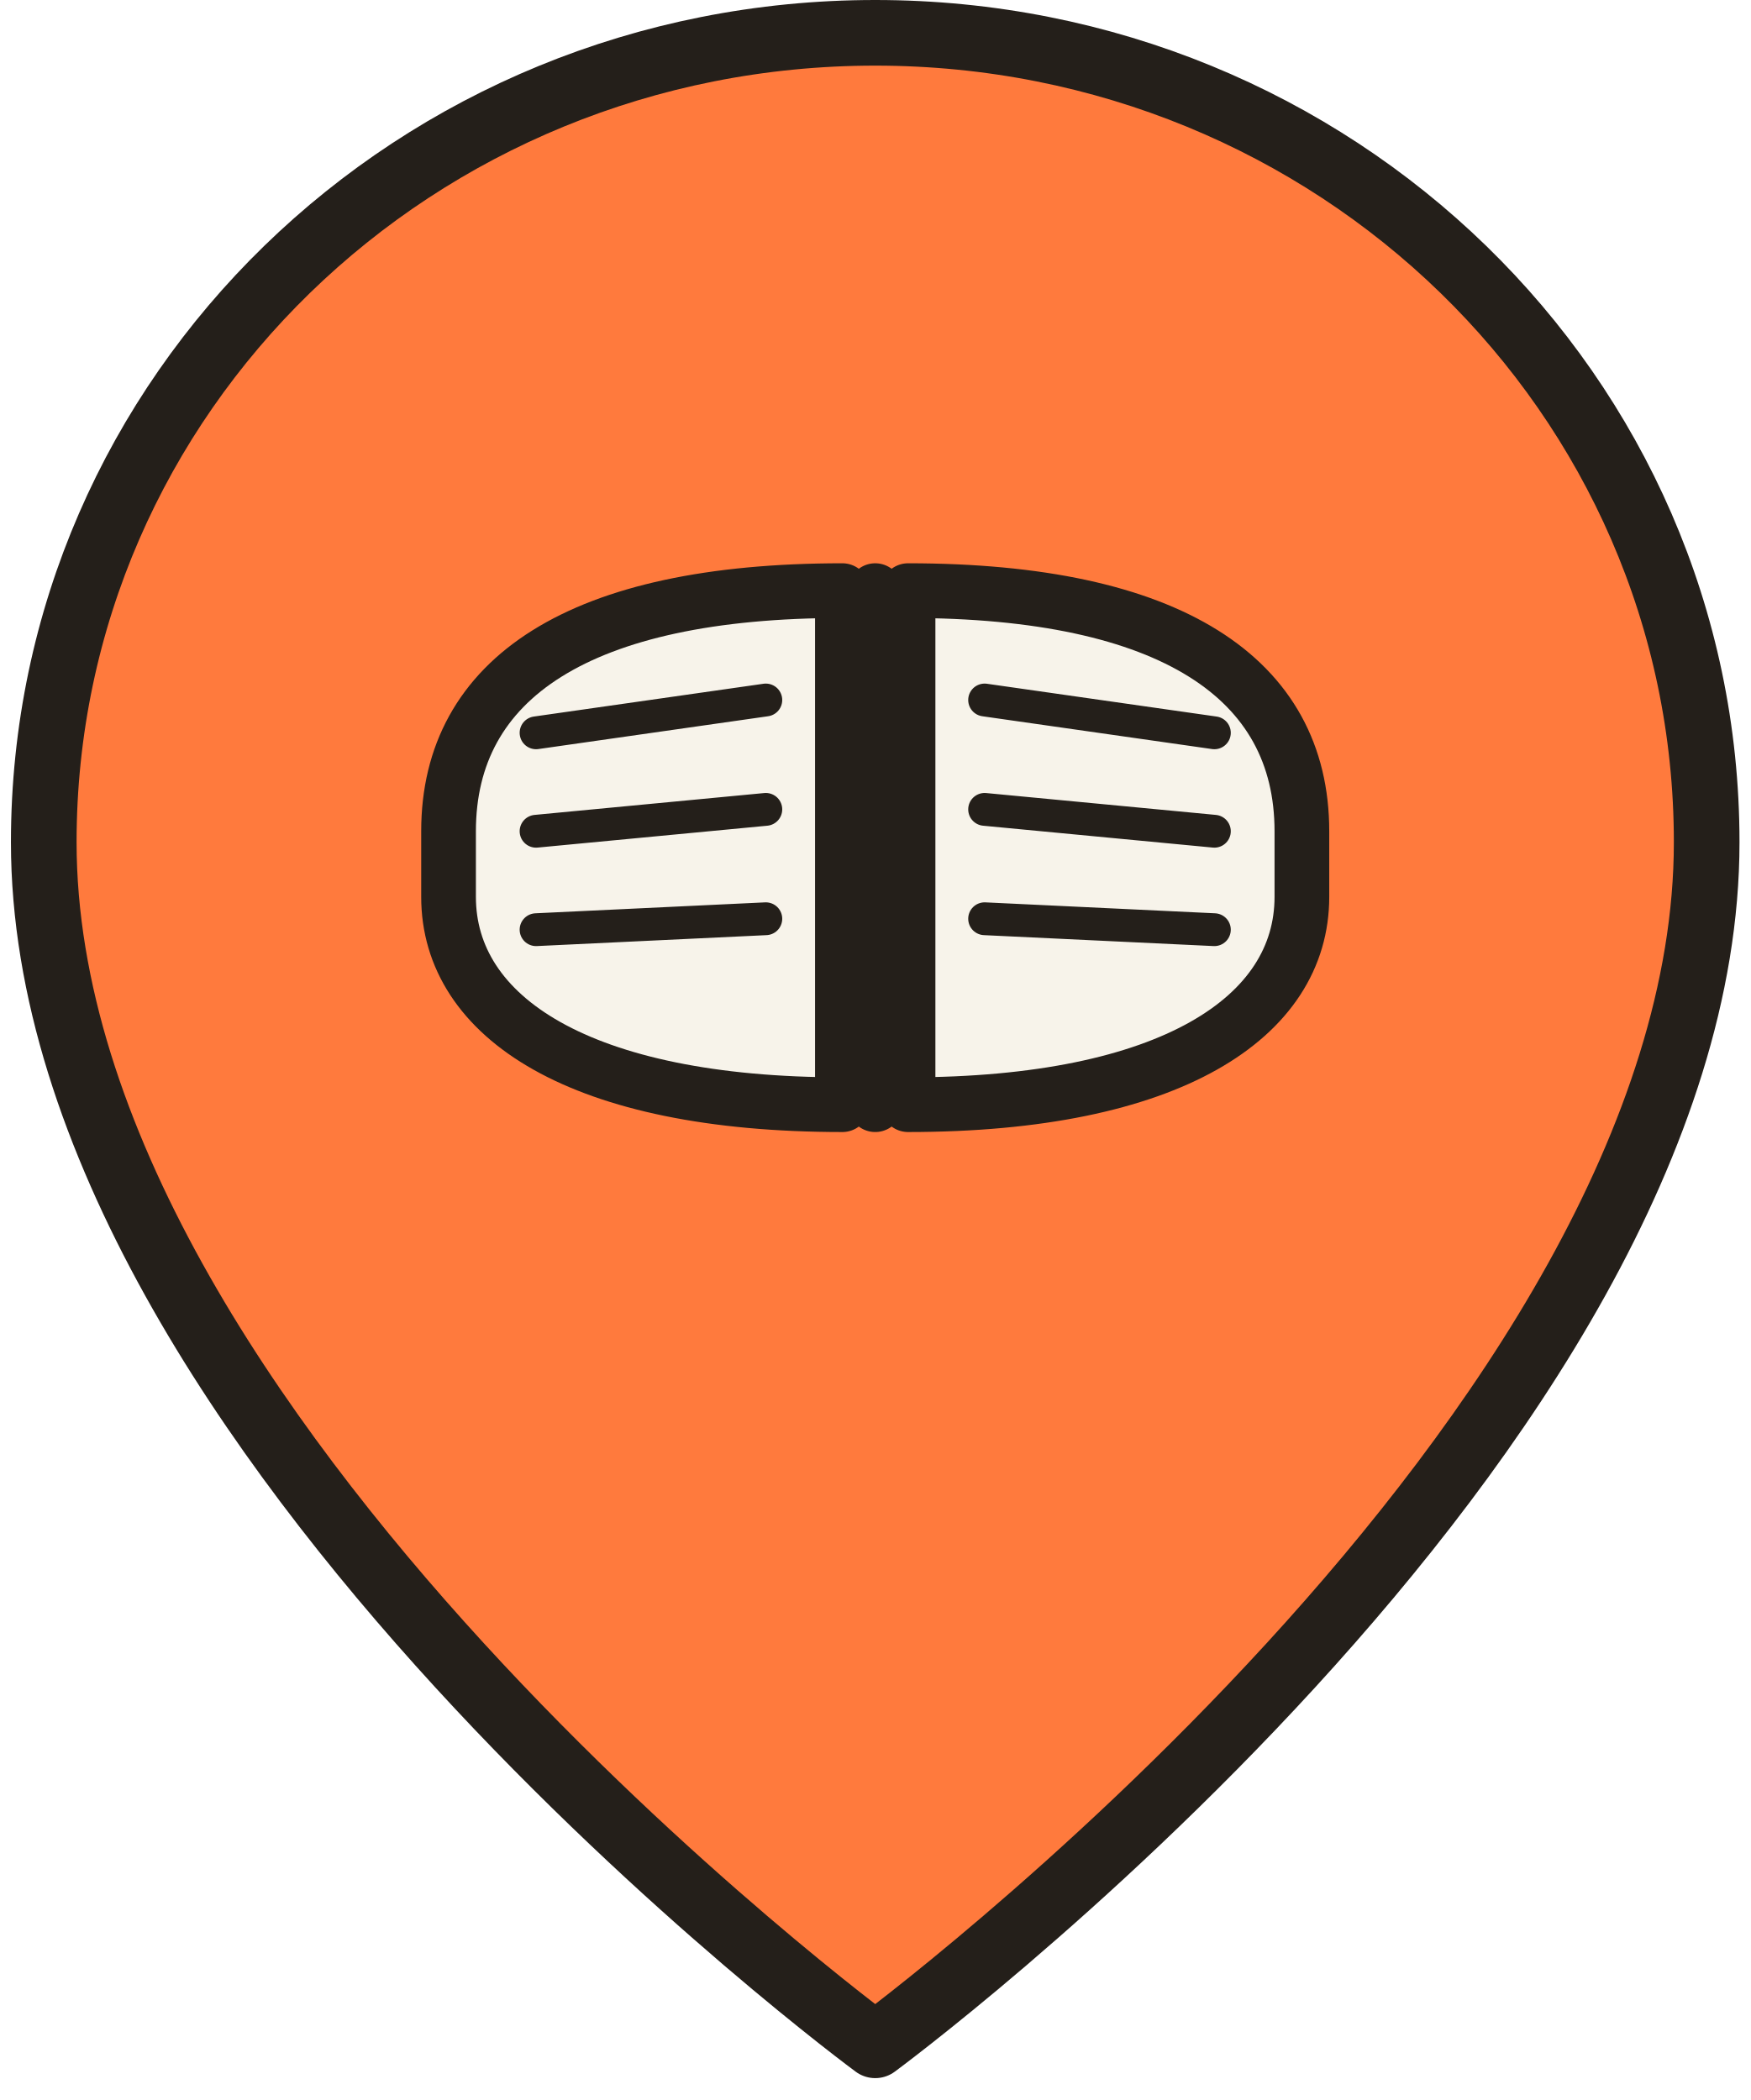
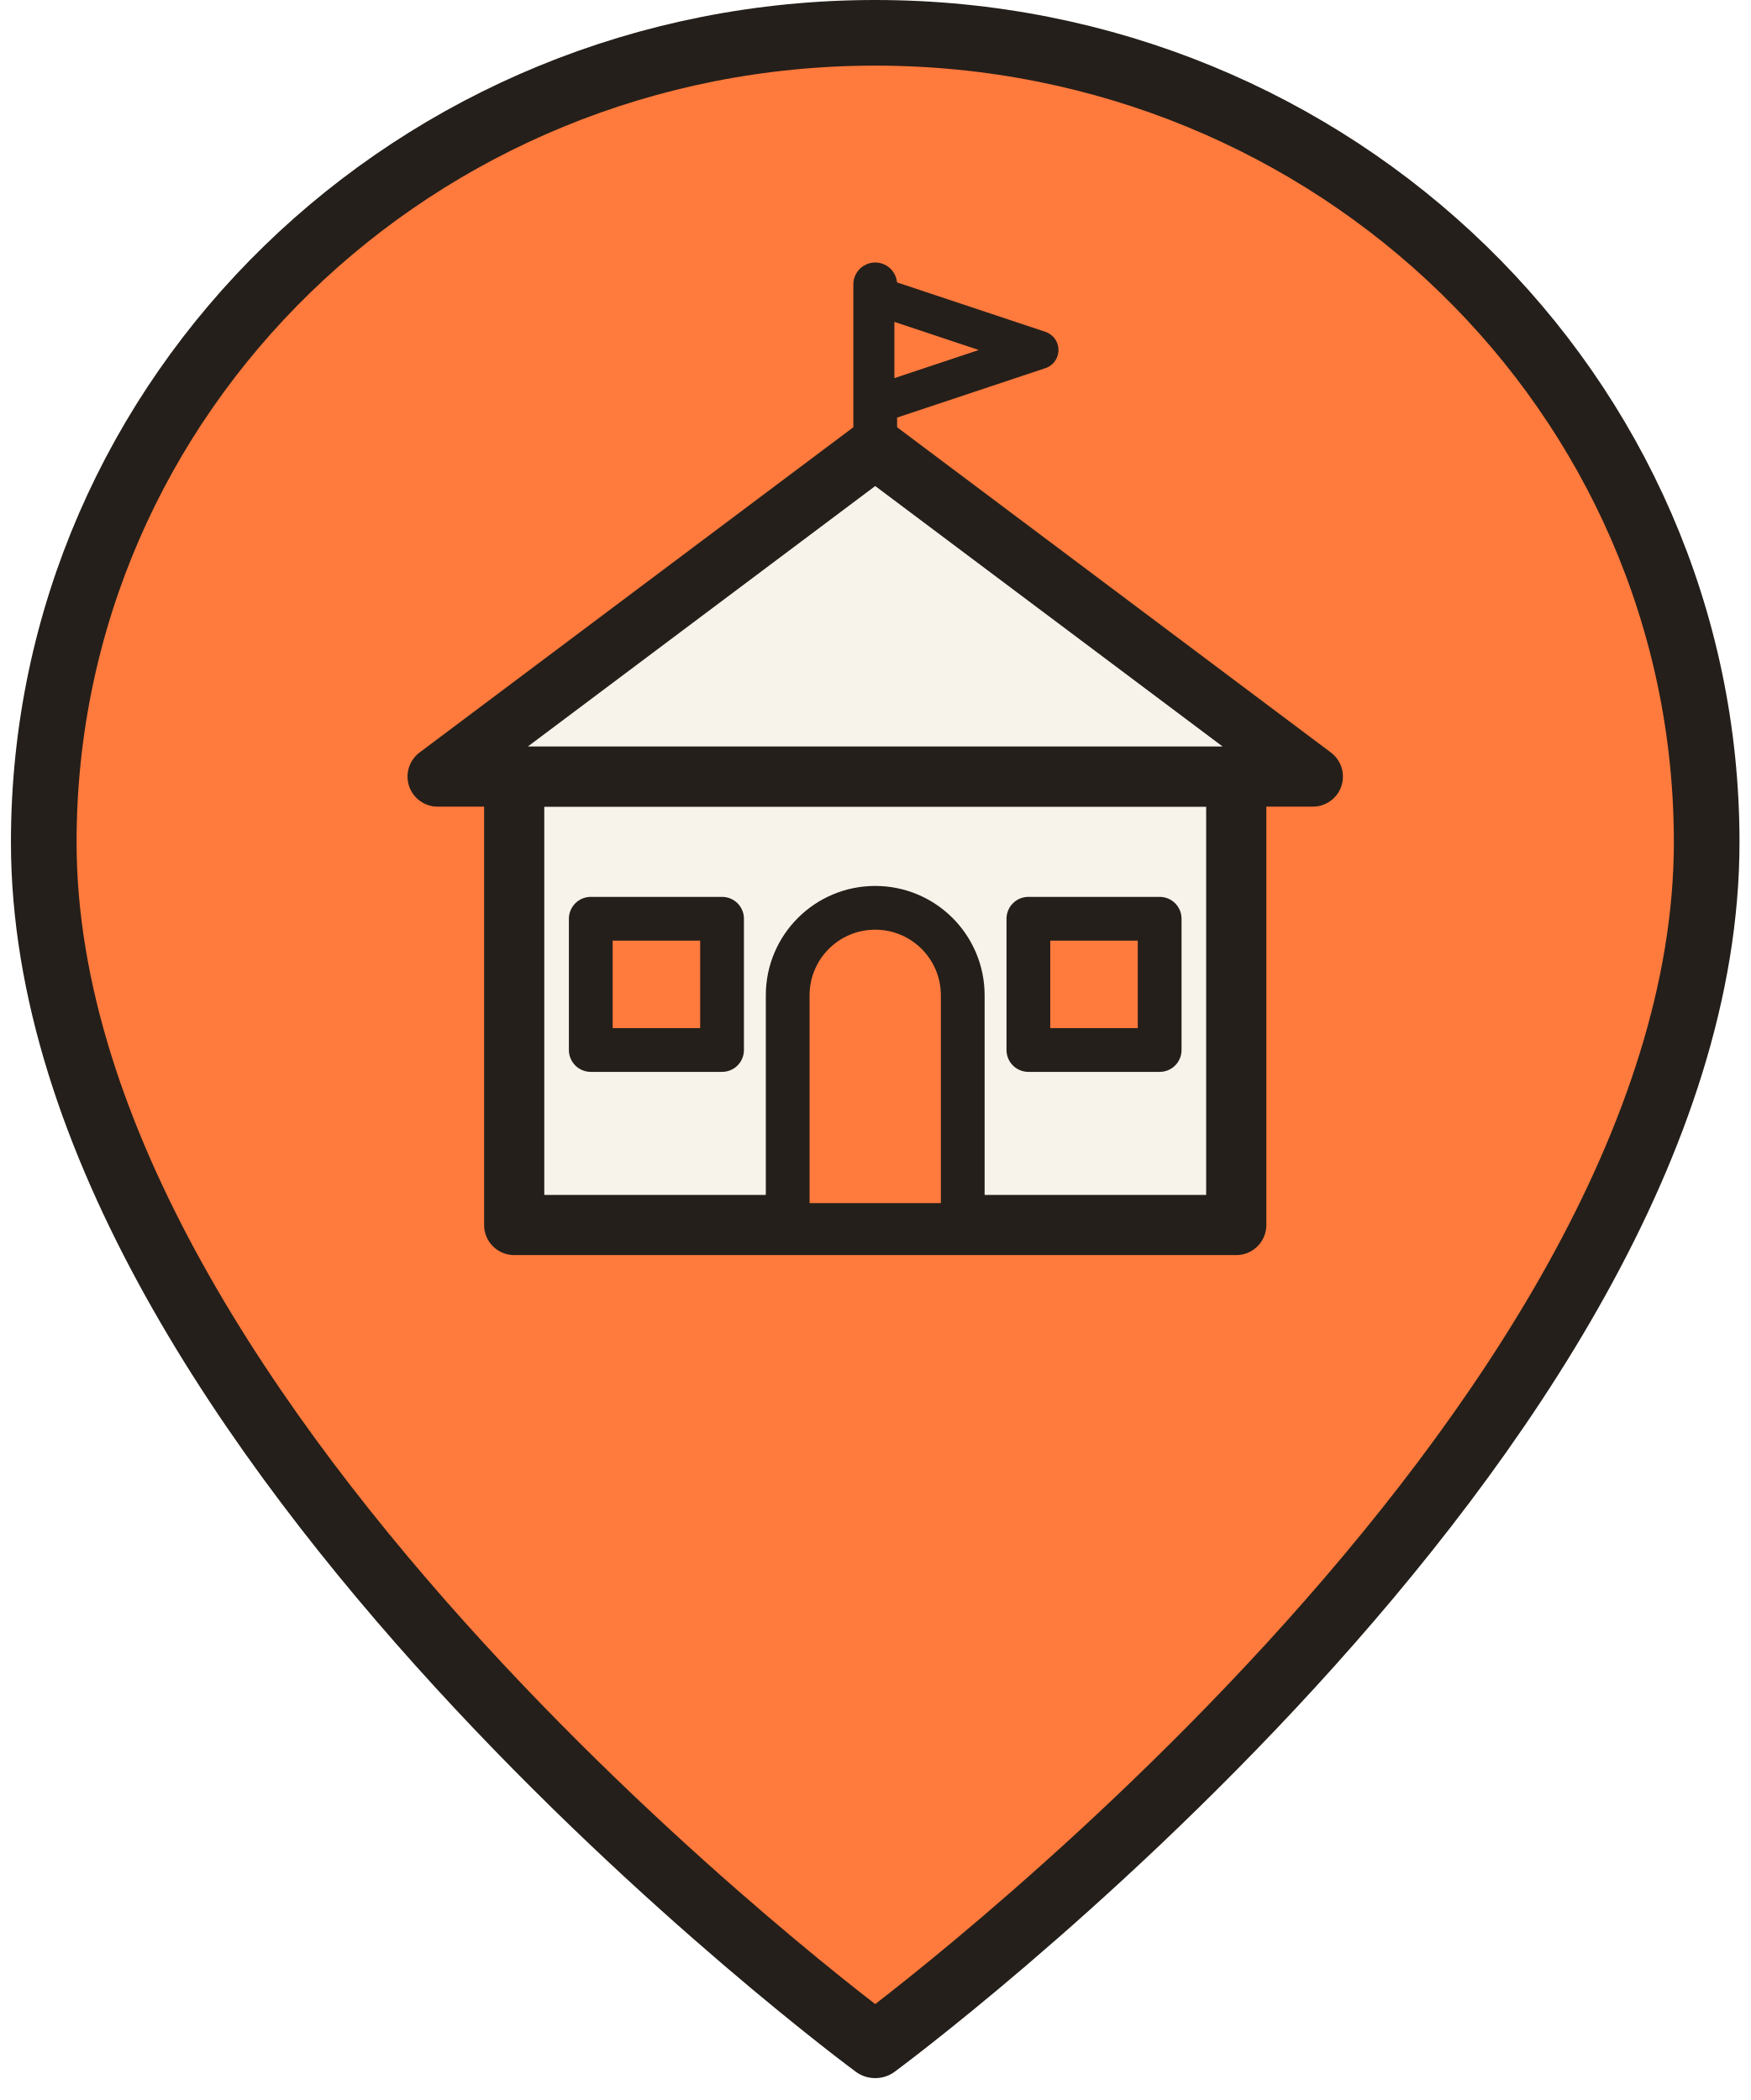
<svg xmlns="http://www.w3.org/2000/svg" viewBox="96 66 320 384" width="320" height="384" role="img" aria-label="Manabi Map mark">
  <path d="M256 72        c-84 0-152 66-152 148        c0 108 152 220 152 220        s152-112 152-220        c0-82-68-148-152-148z" fill="#ff7a3d" stroke="#241f1a" stroke-width="12" stroke-linejoin="round" />
-   <g transform="translate(256 224)">
-     <path d="M-78 -6          C -78 -34 -54 -50 -6 -50          L -6 44          C -54 44 -78 28 -78 6          Z" fill="#f7f3ea" stroke="#241f1a" stroke-width="10" stroke-linejoin="round" />
-     <path d="M78 -6          C 78 -34 54 -50 6 -50          L 6 44          C 54 44 78 28 78 6          Z" fill="#f7f3ea" stroke="#241f1a" stroke-width="10" stroke-linejoin="round" />
-     <line x1="0" y1="-50" x2="0" y2="44" stroke="#241f1a" stroke-width="10" stroke-linecap="round" />
-     <line x1="-62" y1="-24" x2="-20" y2="-30" stroke="#241f1a" stroke-width="6" stroke-linecap="round" />
-     <line x1="-62" y1="-6" x2="-20" y2="-10" stroke="#241f1a" stroke-width="6" stroke-linecap="round" />
-     <line x1="-62" y1="12" x2="-20" y2="10" stroke="#241f1a" stroke-width="6" stroke-linecap="round" />
-     <line x1="62" y1="-24" x2="20" y2="-30" stroke="#241f1a" stroke-width="6" stroke-linecap="round" />
-     <line x1="62" y1="-6" x2="20" y2="-10" stroke="#241f1a" stroke-width="6" stroke-linecap="round" />
-     <line x1="62" y1="12" x2="20" y2="10" stroke="#241f1a" stroke-width="6" stroke-linecap="round" />
+   <g transform="translate(256 214)">
+     <rect x="-66" y="-6" width="132" height="82" fill="#f7f3ea" stroke="#241f1a" stroke-width="11" stroke-linejoin="round" />
+     <path d="M-80 -6 L0 -66 L80 -6 Z" fill="#f7f3ea" stroke="#241f1a" stroke-width="11" stroke-linejoin="round" />
+     <line x1="0" y1="-66" x2="0" y2="-96" stroke="#241f1a" stroke-width="8" stroke-linecap="round" />
+     <path d="M0 -94 L30 -84 L0 -74 Z" fill="#ff7a3d" stroke="#241f1a" stroke-width="7" stroke-linejoin="round" />
+     <path d="M-16 76 L-16 34 A16 16 0 0 1 16 34 L16 76 Z" fill="#ff7a3d" stroke="#241f1a" stroke-width="8" stroke-linejoin="round" />
+     <rect x="-52" y="20" width="24" height="24" fill="#ff7a3d" stroke="#241f1a" stroke-width="8" stroke-linejoin="round" />
+     <rect x="28" y="20" width="24" height="24" fill="#ff7a3d" stroke="#241f1a" stroke-width="8" stroke-linejoin="round" />
  </g>
</svg>
